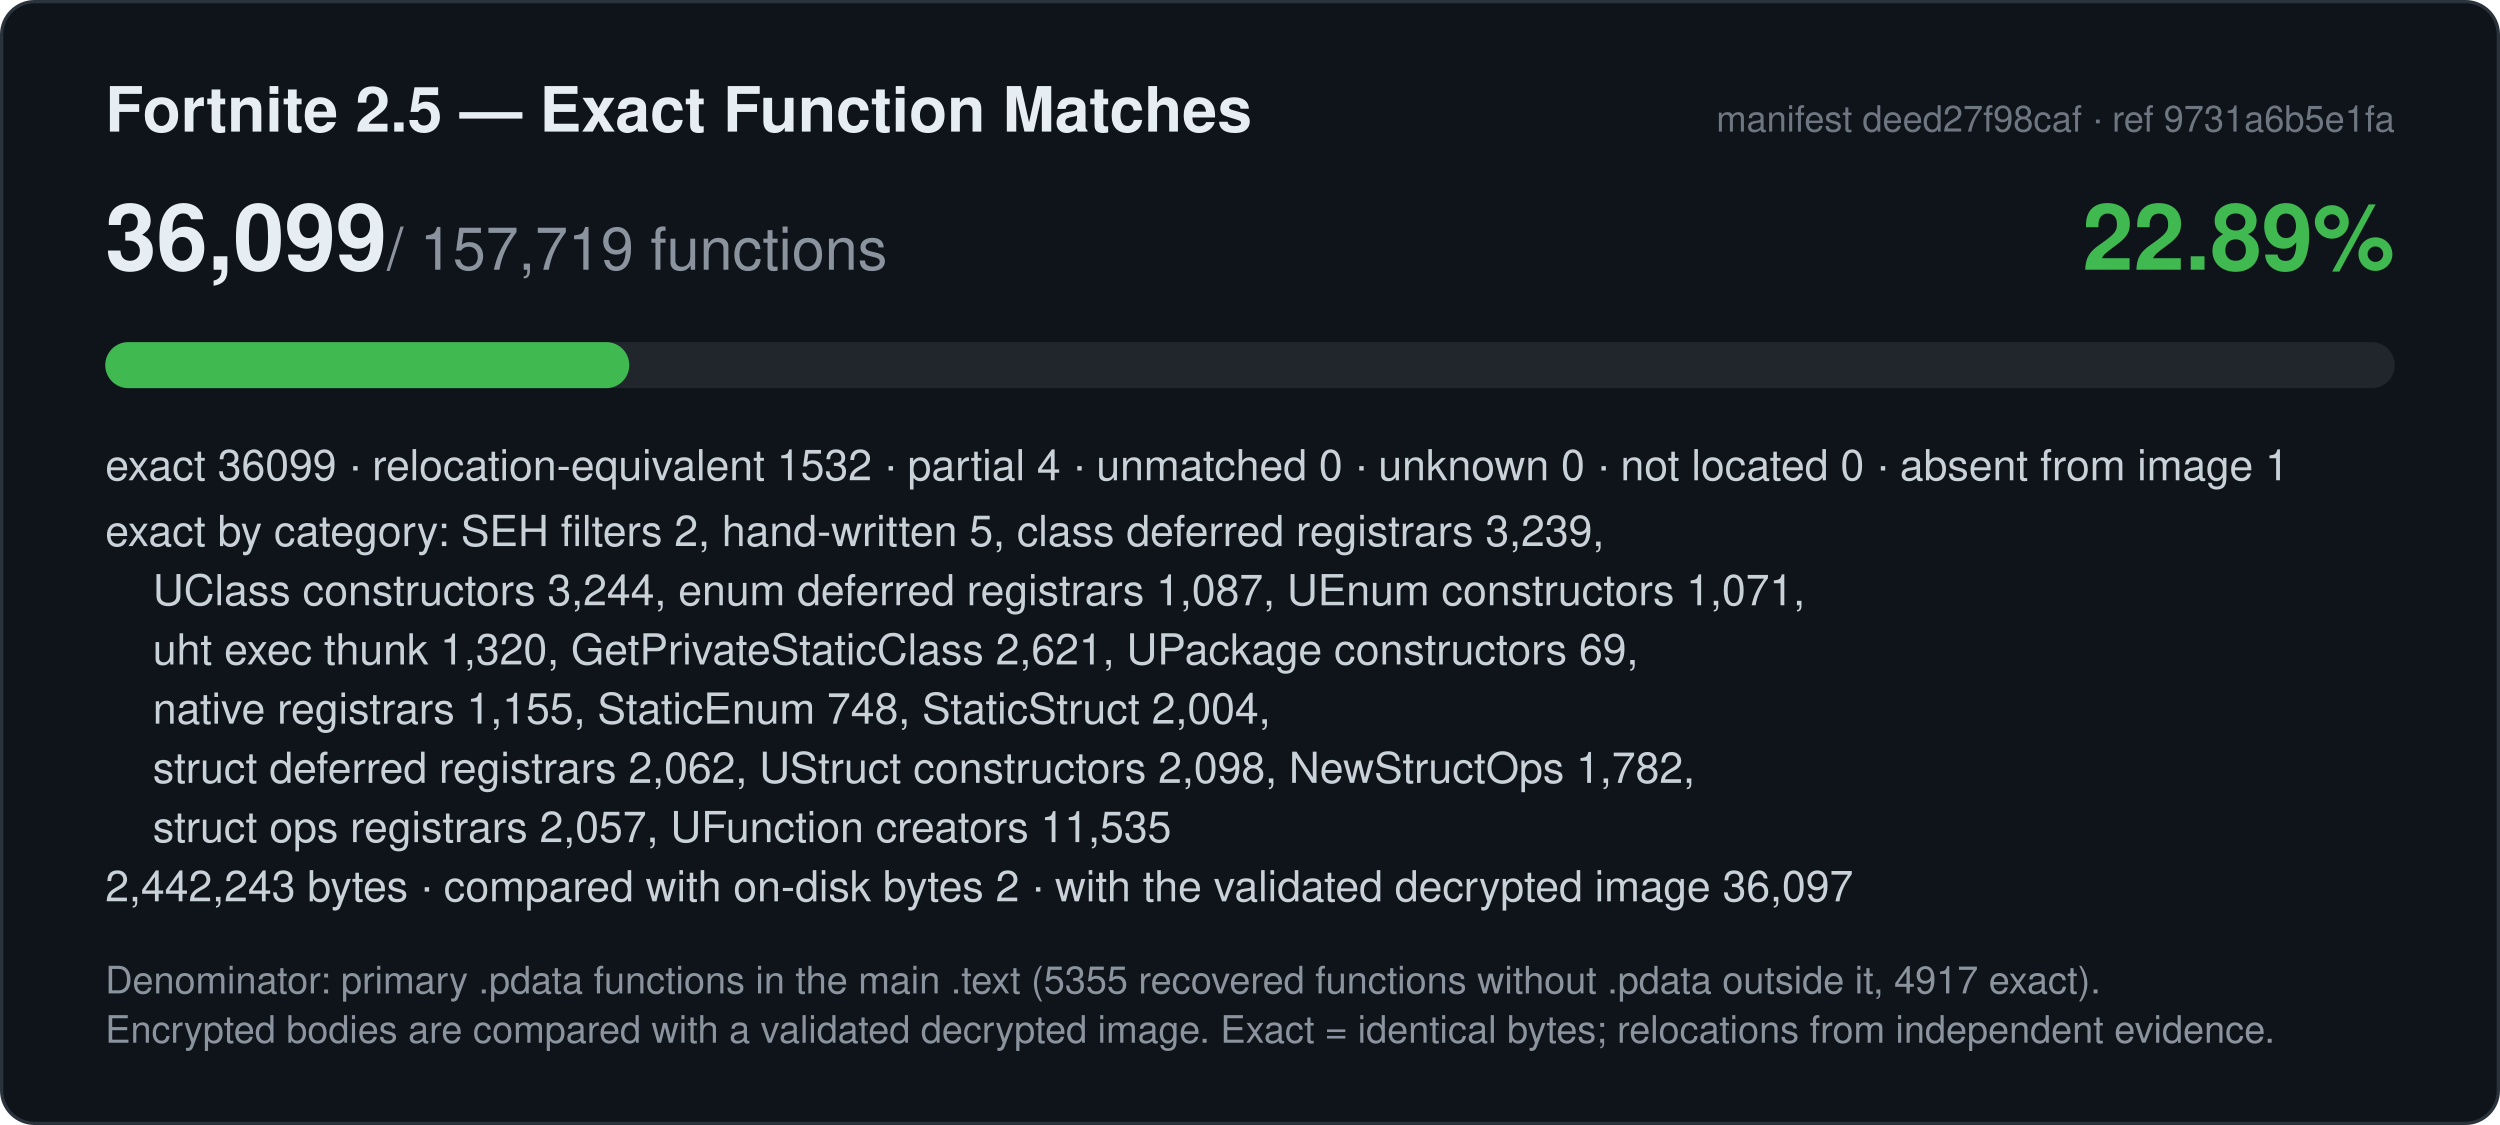
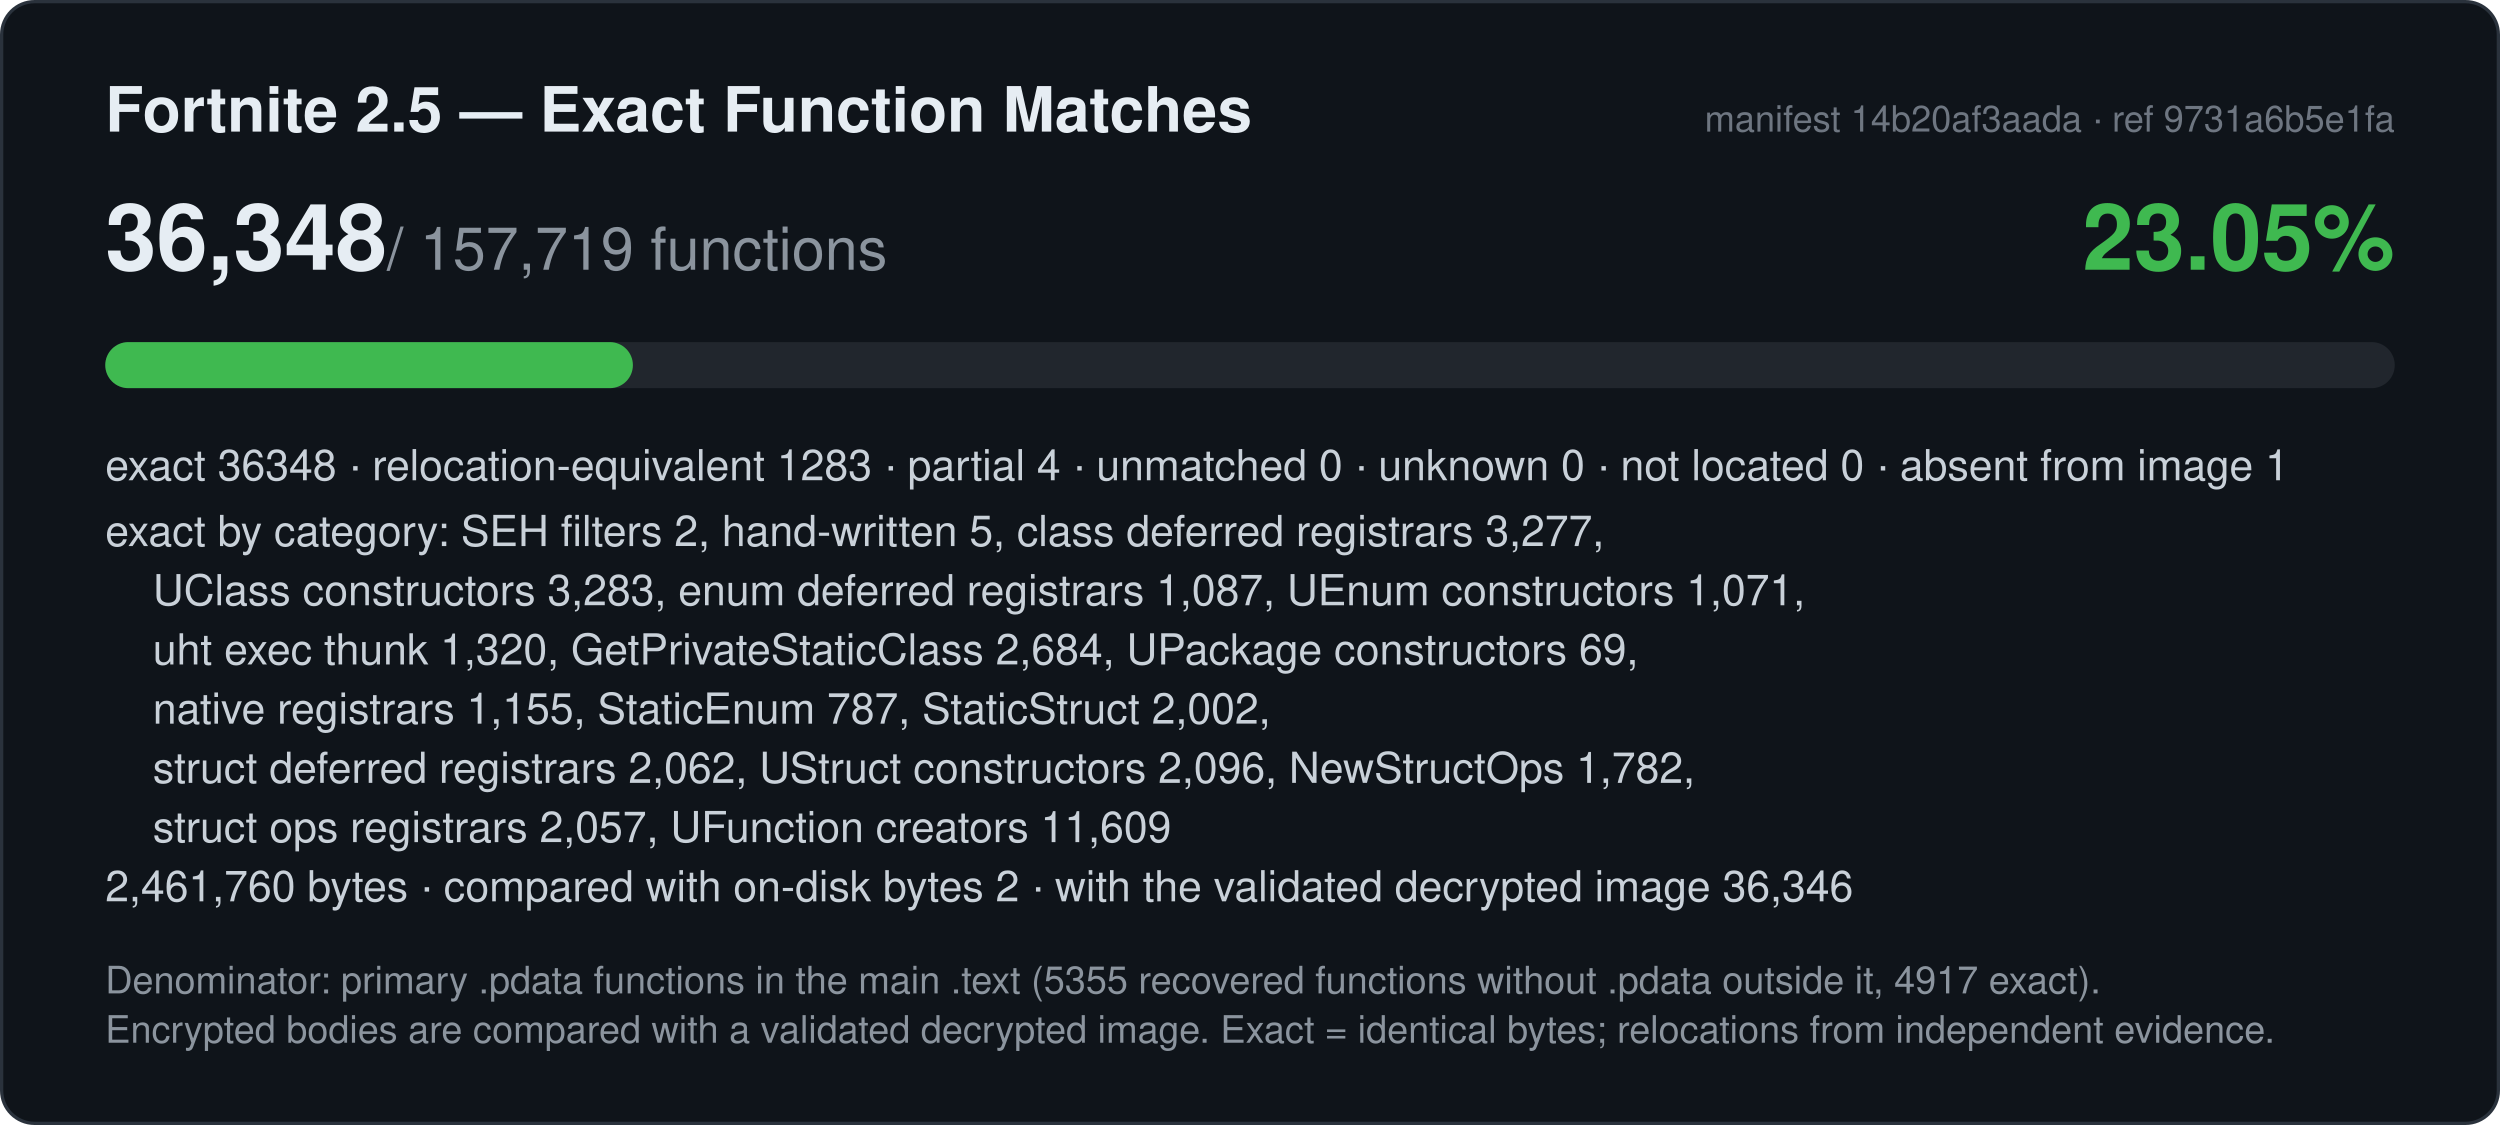
<svg xmlns="http://www.w3.org/2000/svg" width="760" height="342" viewBox="0 0 760 342" role="img" aria-labelledby="t d">
  <rect x="0.5" y="0.5" width="759" height="341" rx="10" fill="#0f141a" stroke="#2a323c" />
  <text x="32" y="40" font-family="Segoe UI, -apple-system, Helvetica, Arial, sans-serif" font-size="19" font-weight="600" fill="#e6edf3">Fortnite 2.5 — Exact Function Matches</text>
-   <text x="32" y="82" font-family="Segoe UI, -apple-system, Helvetica, Arial, sans-serif" font-size="28" font-weight="700" fill="#e6edf3">36,099<tspan font-size="18" font-weight="400" fill="#8b949e"> / 157,719 functions</tspan>
+   <text x="32" y="82" font-family="Segoe UI, -apple-system, Helvetica, Arial, sans-serif" font-size="28" font-weight="700" fill="#e6edf3">36,348<tspan font-size="18" font-weight="400" fill="#8b949e"> / 157,719 functions</tspan>
  </text>
-   <text x="728" y="82" text-anchor="end" font-family="Segoe UI, -apple-system, Helvetica, Arial, sans-serif" font-size="28" font-weight="700" fill="#3fb950">22.89%</text>
+   <text x="728" y="82" text-anchor="end" font-family="Segoe UI, -apple-system, Helvetica, Arial, sans-serif" font-size="28" font-weight="700" fill="#3fb950">23.05%</text>
  <rect x="32" y="104" width="696" height="14" rx="7" fill="#21262d" />
-   <rect x="32" y="104" width="159.302" height="14" rx="7.000" fill="#3fb950" />
-   <text x="32" y="146" font-family="Segoe UI, -apple-system, Helvetica, Arial, sans-serif" font-size="13" fill="#c9d1d9">exact 36099 · relocation-equivalent 1532 · partial 4 · unmatched 0 · unknown 0 · not located 0 · absent from image 1</text>
-   <text x="32" y="166" font-family="Segoe UI, -apple-system, Helvetica, Arial, sans-serif" font-size="13" fill="#c9d1d9" xml:space="preserve">exact by category: SEH filters 2, hand-written 5, class deferred registrars 3,239,</text>
-   <text x="32" y="184" font-family="Segoe UI, -apple-system, Helvetica, Arial, sans-serif" font-size="13" fill="#c9d1d9" xml:space="preserve">    UClass constructors 3,244, enum deferred registrars 1,087, UEnum constructors 1,071,</text>
-   <text x="32" y="202" font-family="Segoe UI, -apple-system, Helvetica, Arial, sans-serif" font-size="13" fill="#c9d1d9" xml:space="preserve">    uht exec thunk 1,320, GetPrivateStaticClass 2,621, UPackage constructors 69,</text>
-   <text x="32" y="220" font-family="Segoe UI, -apple-system, Helvetica, Arial, sans-serif" font-size="13" fill="#c9d1d9" xml:space="preserve">    native registrars 1,155, StaticEnum 748, StaticStruct 2,004,</text>
-   <text x="32" y="238" font-family="Segoe UI, -apple-system, Helvetica, Arial, sans-serif" font-size="13" fill="#c9d1d9" xml:space="preserve">    struct deferred registrars 2,062, UStruct constructors 2,098, NewStructOps 1,782,</text>
-   <text x="32" y="256" font-family="Segoe UI, -apple-system, Helvetica, Arial, sans-serif" font-size="13" fill="#c9d1d9" xml:space="preserve">    struct ops registrars 2,057, UFunction creators 11,535</text>
-   <text x="32" y="274" font-family="Segoe UI, -apple-system, Helvetica, Arial, sans-serif" font-size="13" fill="#c9d1d9">2,442,243 bytes · compared with on-disk bytes 2 · with the validated decrypted image 36,097</text>
+   <rect x="32" y="104" width="160.401" height="14" rx="7.000" fill="#3fb950" />
+   <text x="32" y="146" font-family="Segoe UI, -apple-system, Helvetica, Arial, sans-serif" font-size="13" fill="#c9d1d9">exact 36348 · relocation-equivalent 1283 · partial 4 · unmatched 0 · unknown 0 · not located 0 · absent from image 1</text>
+   <text x="32" y="166" font-family="Segoe UI, -apple-system, Helvetica, Arial, sans-serif" font-size="13" fill="#c9d1d9" xml:space="preserve">exact by category: SEH filters 2, hand-written 5, class deferred registrars 3,277,</text>
+   <text x="32" y="184" font-family="Segoe UI, -apple-system, Helvetica, Arial, sans-serif" font-size="13" fill="#c9d1d9" xml:space="preserve">    UClass constructors 3,283, enum deferred registrars 1,087, UEnum constructors 1,071,</text>
+   <text x="32" y="202" font-family="Segoe UI, -apple-system, Helvetica, Arial, sans-serif" font-size="13" fill="#c9d1d9" xml:space="preserve">    uht exec thunk 1,320, GetPrivateStaticClass 2,684, UPackage constructors 69,</text>
+   <text x="32" y="220" font-family="Segoe UI, -apple-system, Helvetica, Arial, sans-serif" font-size="13" fill="#c9d1d9" xml:space="preserve">    native registrars 1,155, StaticEnum 787, StaticStruct 2,002,</text>
+   <text x="32" y="238" font-family="Segoe UI, -apple-system, Helvetica, Arial, sans-serif" font-size="13" fill="#c9d1d9" xml:space="preserve">    struct deferred registrars 2,062, UStruct constructors 2,096, NewStructOps 1,782,</text>
+   <text x="32" y="256" font-family="Segoe UI, -apple-system, Helvetica, Arial, sans-serif" font-size="13" fill="#c9d1d9" xml:space="preserve">    struct ops registrars 2,057, UFunction creators 11,609</text>
+   <text x="32" y="274" font-family="Segoe UI, -apple-system, Helvetica, Arial, sans-serif" font-size="13" fill="#c9d1d9">2,461,760 bytes · compared with on-disk bytes 2 · with the validated decrypted image 36,346</text>
  <text x="32" y="302" font-family="Segoe UI, -apple-system, Helvetica, Arial, sans-serif" font-size="11.5" fill="#8b949e">Denominator: primary .pdata functions in the main .text (5355 recovered functions without .pdata outside it, 4917 exact).</text>
  <text x="32" y="317" font-family="Segoe UI, -apple-system, Helvetica, Arial, sans-serif" font-size="11.5" fill="#8b949e">Encrypted bodies are compared with a validated decrypted image. Exact = identical bytes; relocations from independent evidence.</text>
-   <text x="728" y="40" text-anchor="end" font-family="Segoe UI, -apple-system, Helvetica, Arial, sans-serif" font-size="11" fill="#6e7681">manifest deed27f98caf · ref 9731a6b5e1fa</text>
+   <text x="728" y="40" text-anchor="end" font-family="Segoe UI, -apple-system, Helvetica, Arial, sans-serif" font-size="11" fill="#6e7681">manifest 14b20af3aada · ref 9731a6b5e1fa</text>
</svg>
